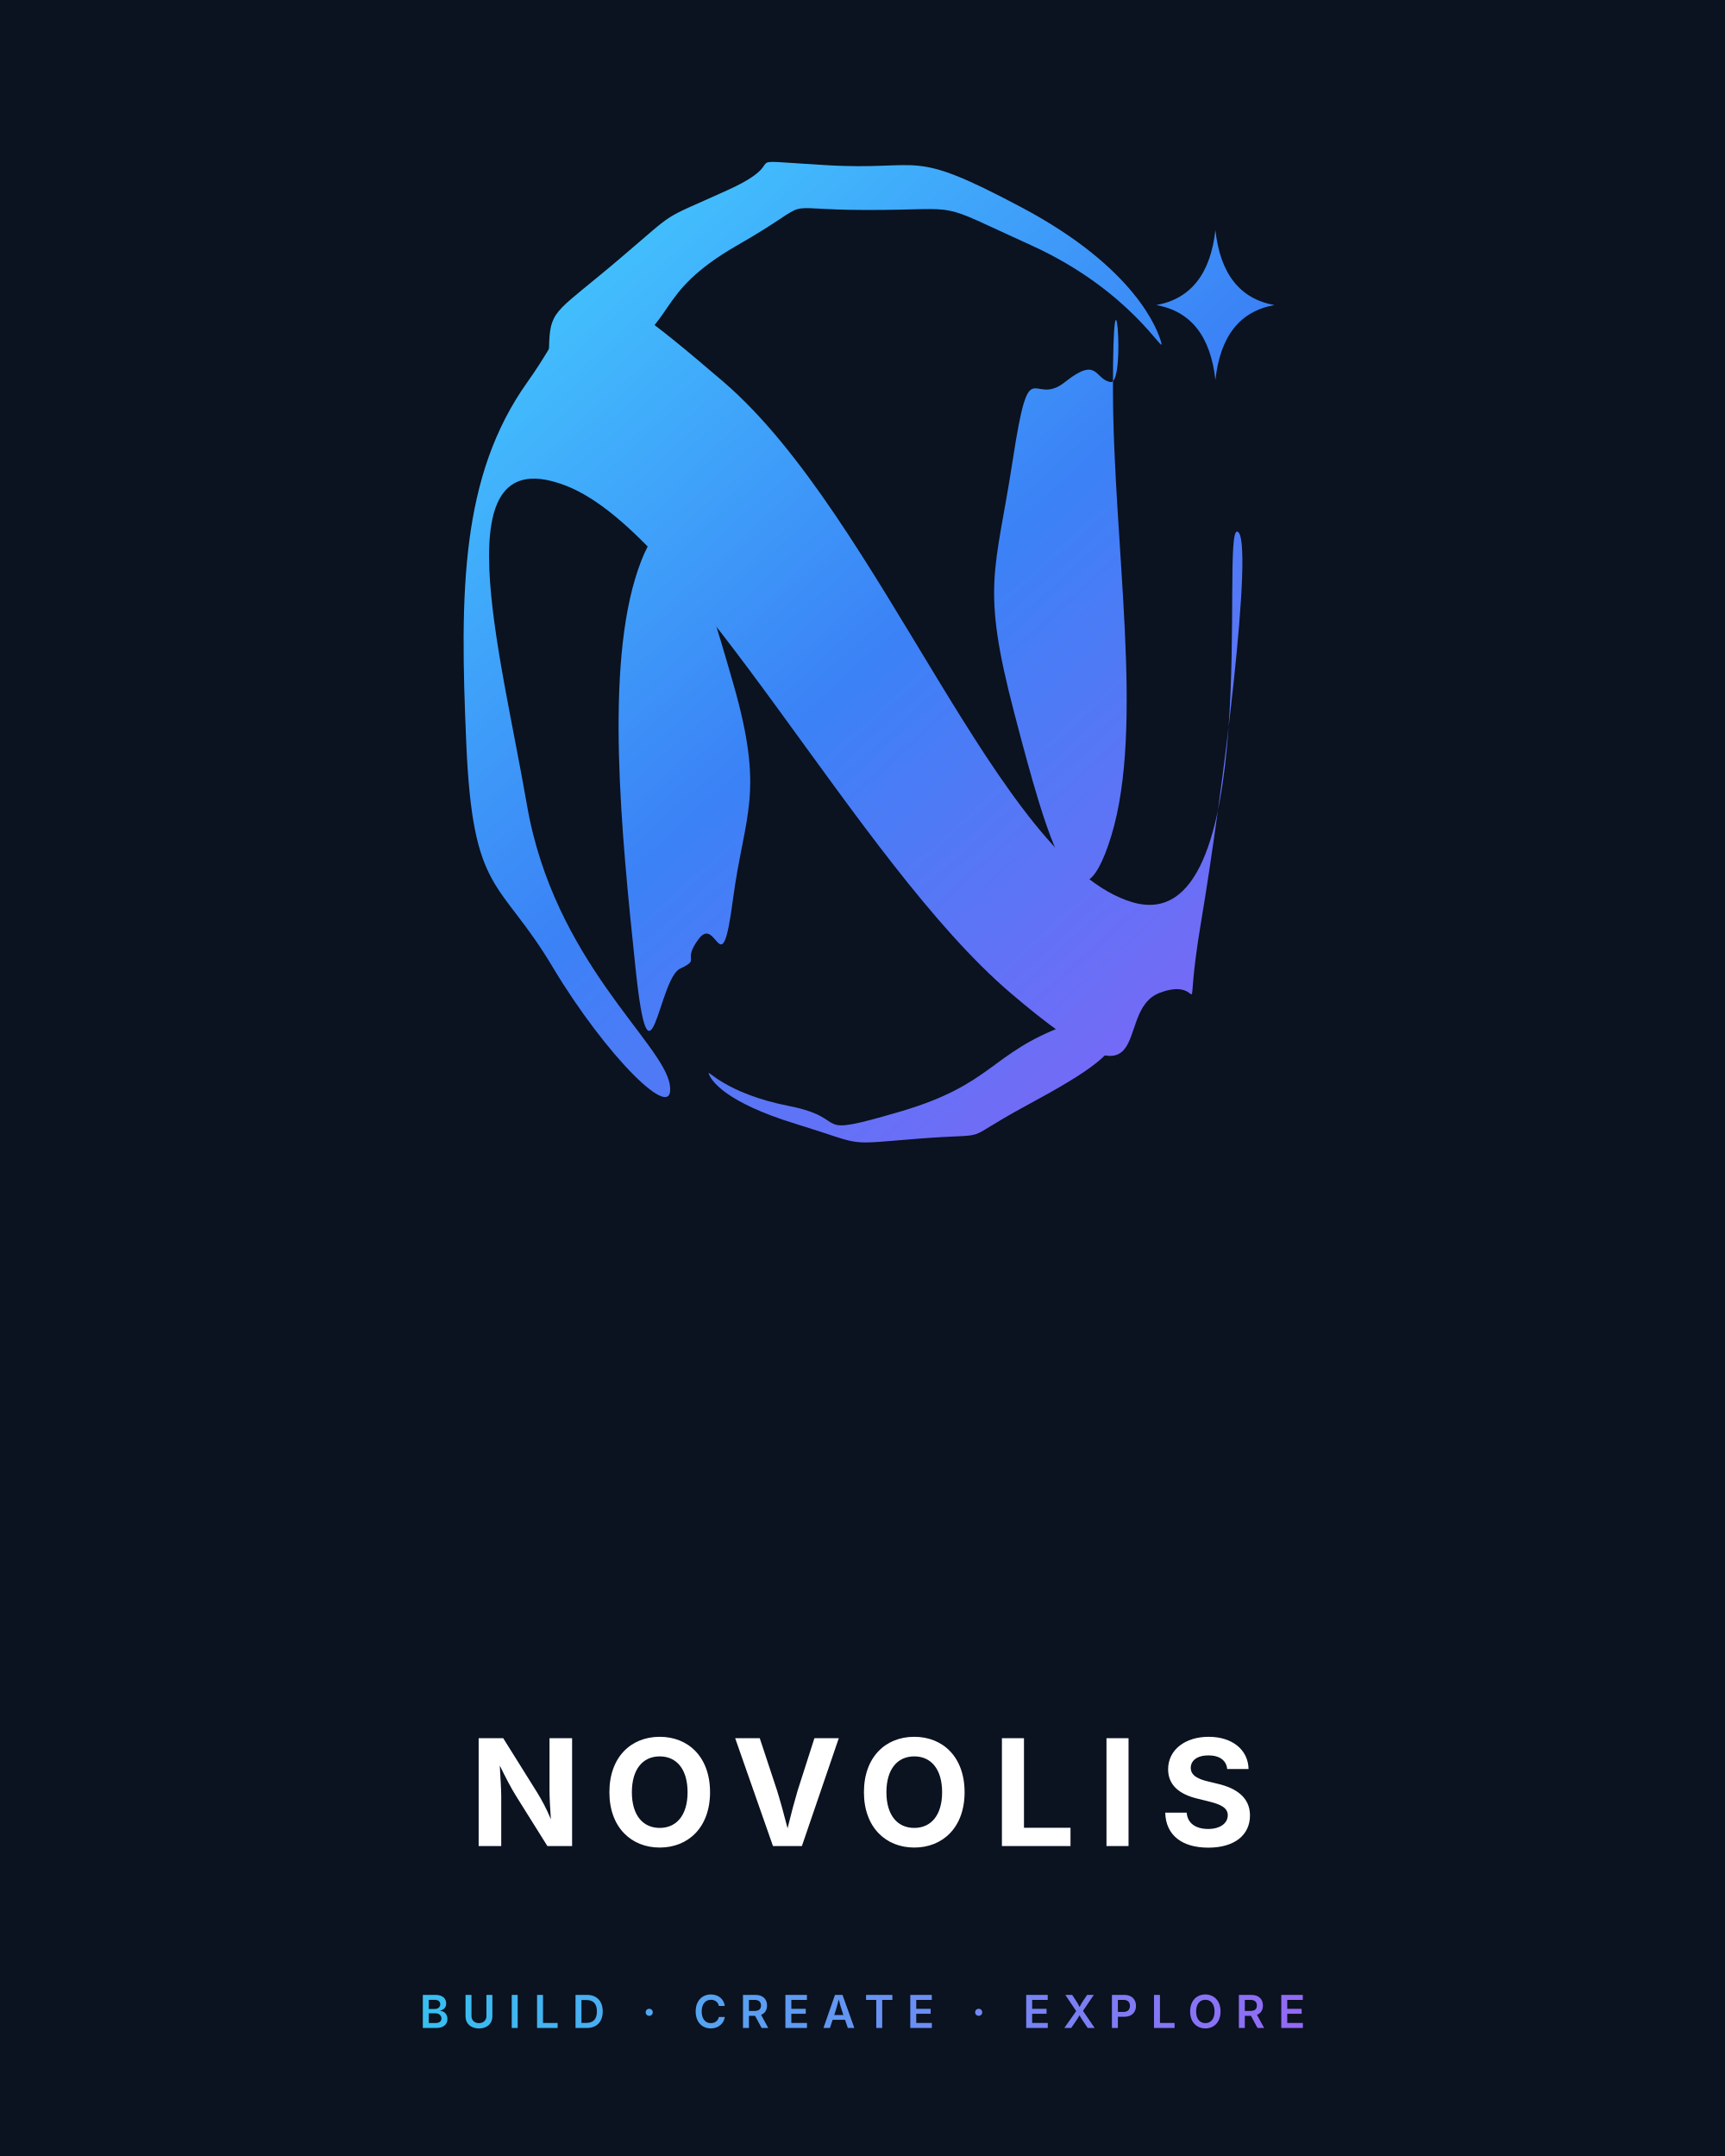
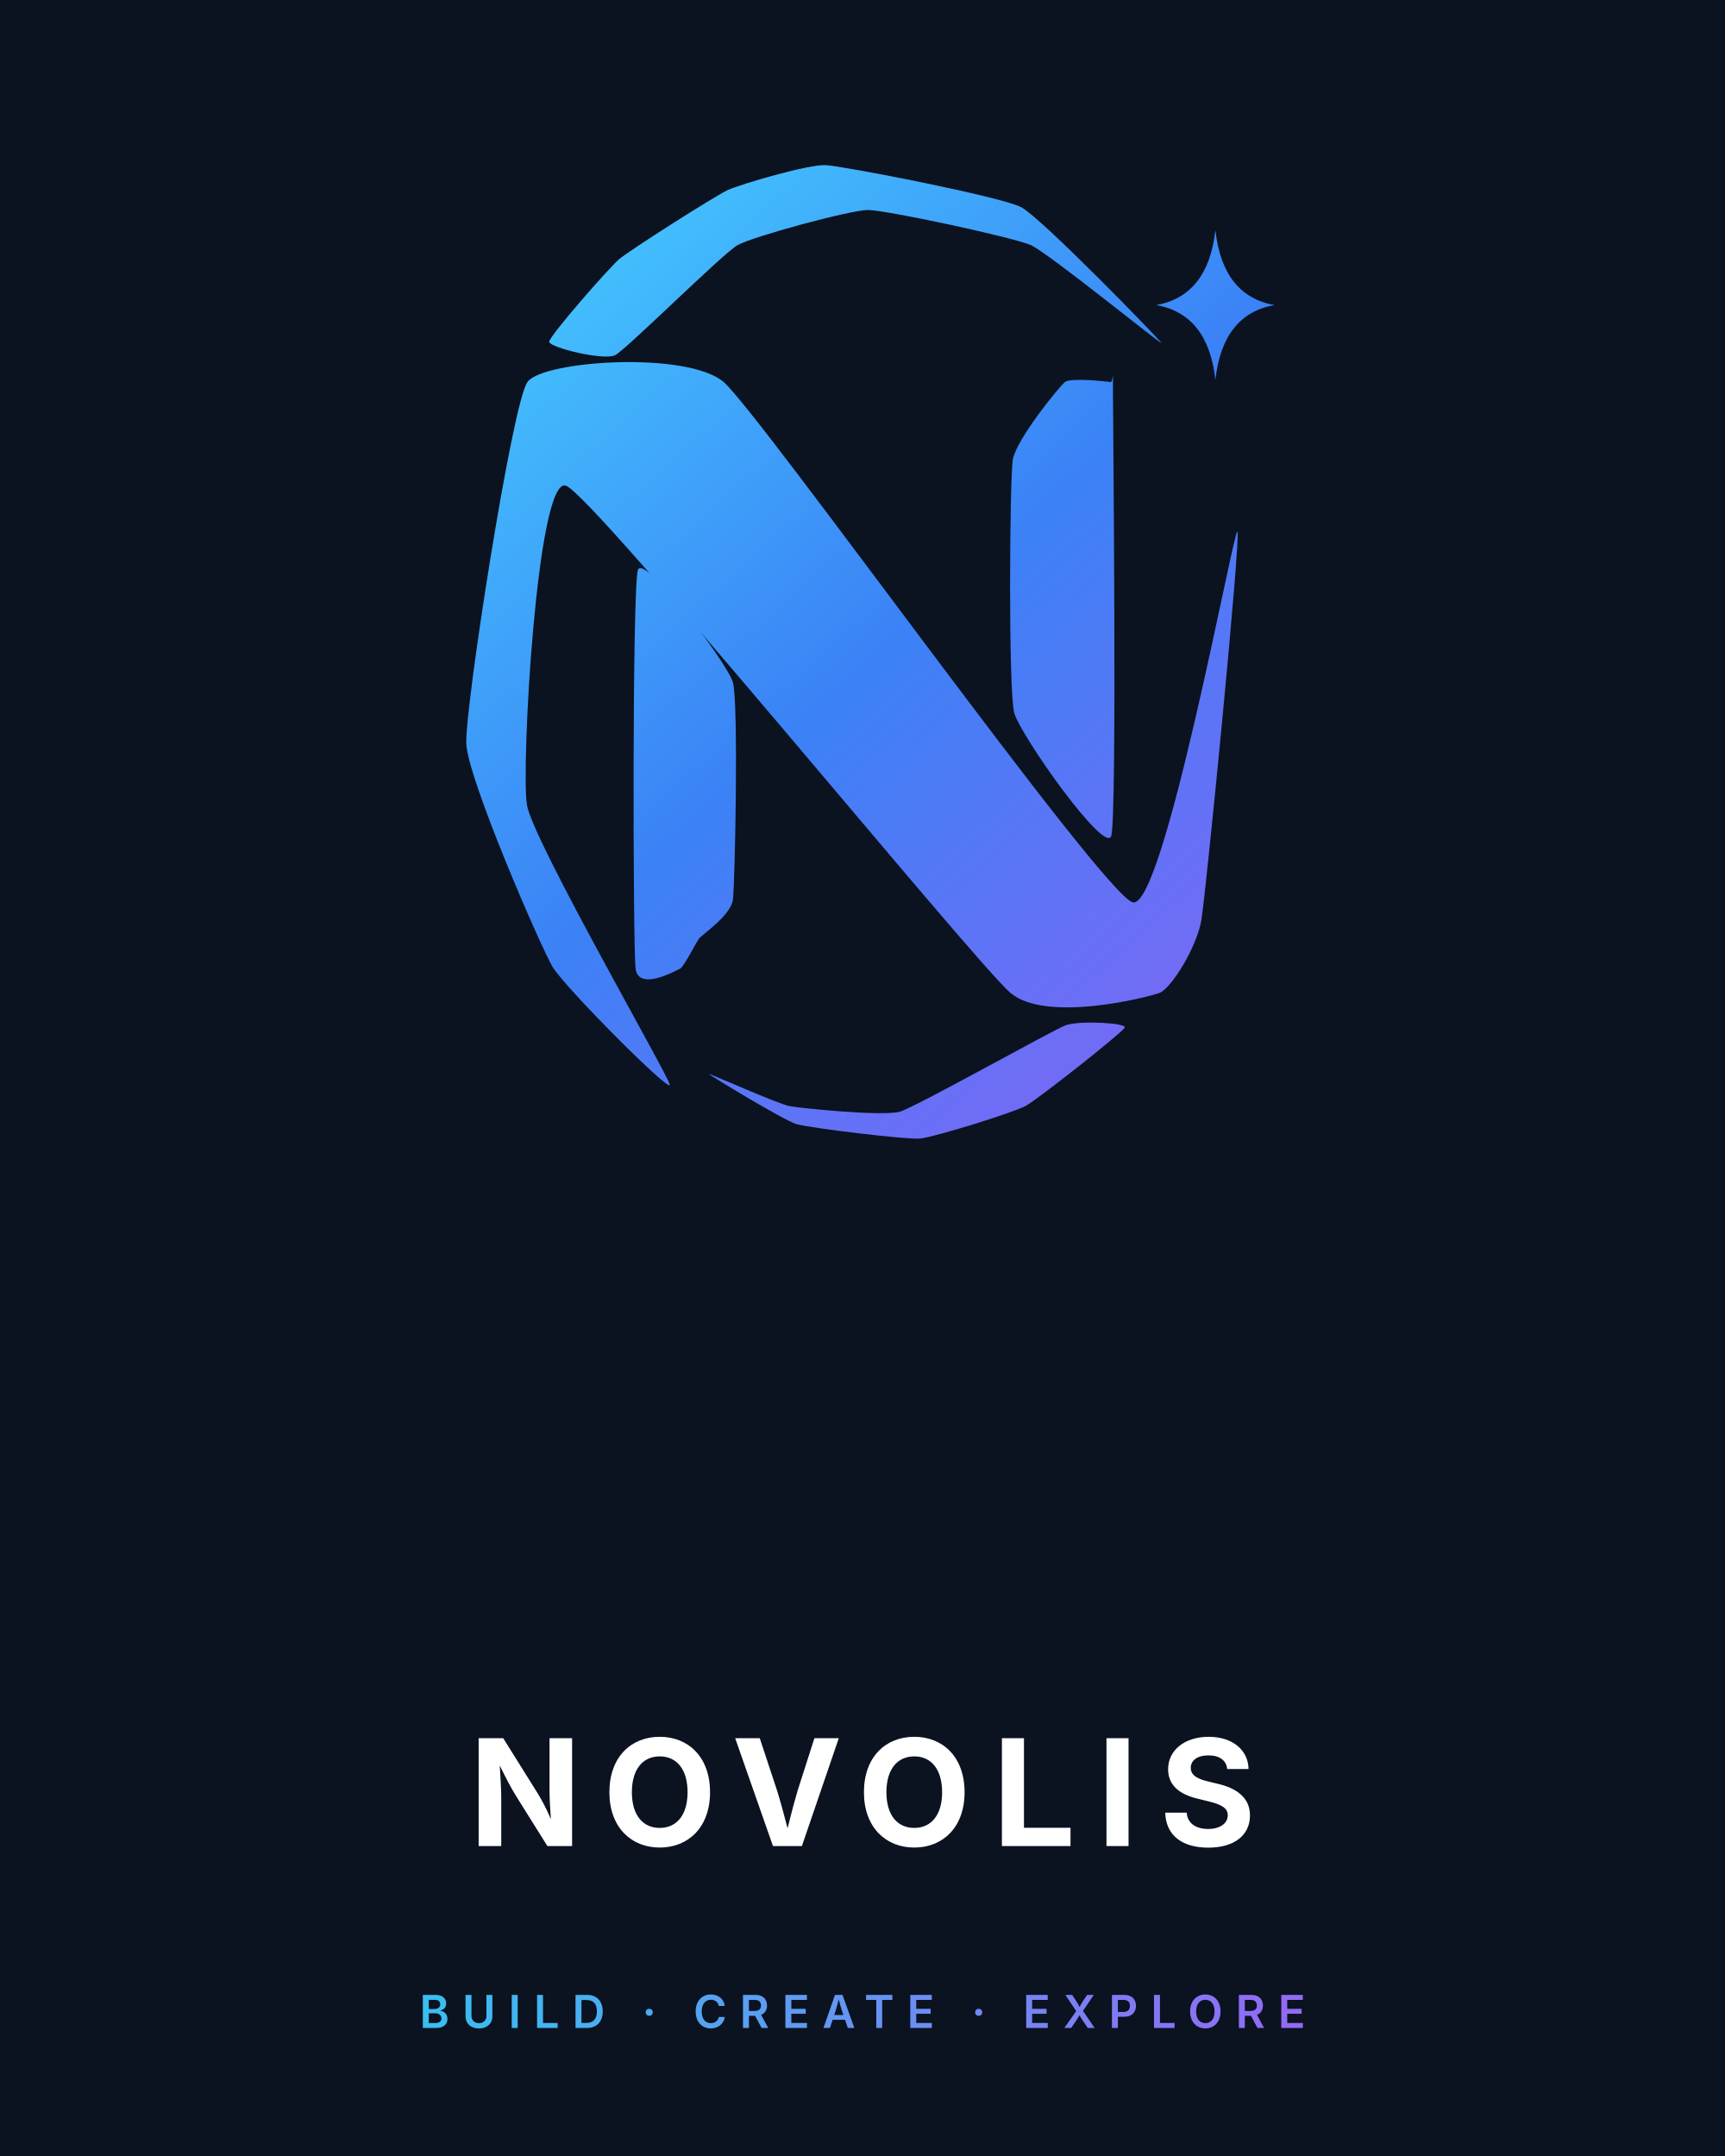
<svg xmlns="http://www.w3.org/2000/svg" viewBox="0 0 512 640" role="img" aria-label="Novolis">
  <defs>
    <linearGradient id="g" x1="14" y1="10" x2="86" y2="90" gradientUnits="userSpaceOnUse">
      <stop offset="0" stop-color="#45d4ff" />
      <stop offset="0.42" stop-color="#3b82f6" />
      <stop offset="1" stop-color="#a855f7" />
    </linearGradient>
    <linearGradient id="novolis-tagline" x1="64" y1="0" x2="448" y2="0" gradientUnits="userSpaceOnUse">
      <stop offset="0" stop-color="#22d3ee" />
      <stop offset="1" stop-color="#a855f7" />
    </linearGradient>
  </defs>
  <rect width="512" height="640" fill="#0b1220" />
  <g transform="translate(46 36) scale(4.2)">
-     <path fill="url(#g)" d="M32.52,16.53C28.00,18.84 27.76,17.88 27.86,15.58C27.96,13.27 28.52,13.39 32.81,9.74C37.10,6.10 35.51,7.12 40.48,4.86C45.44,2.60 40.36,2.69 47.41,3.10C54.47,3.52 53.17,1.80 61.23,6.08C69.29,10.35 70.89,14.76 71.12,15.67C71.35,16.59 68.96,11.96 61.91,8.76C54.87,5.57 57.45,6.27 50.39,6.27C43.33,6.27 47.24,5.28 41.16,8.76C35.09,12.25 37.04,14.21 32.52,16.53Z" />
-     <path fill="url(#g)" d="M54.05,71.90C48.54,72.33 50.38,72.43 45.31,70.87C40.24,69.32 39.30,67.77 39.14,67.33C38.97,66.90 40.23,68.70 44.82,69.60C49.41,70.51 46.00,71.94 52.64,70.00C59.28,68.05 58.95,65.91 64.36,63.89C69.76,61.87 69.49,62.12 68.53,64.06C67.57,66.00 66.45,66.94 61.52,69.60C56.60,72.27 59.56,71.47 54.05,71.90Z" />
-     <path fill="url(#g)" d="M67.58,50.51C65.20,58.27 63.08,50.84 60.72,41.80C58.35,32.76 59.40,31.87 60.62,23.93C61.84,15.98 61.96,20.30 64.31,18.43C66.66,16.56 66.38,18.24 67.53,18.43C68.68,18.62 67.68,8.09 67.70,18.99C67.72,29.90 69.95,42.76 67.58,50.51Z" />
-     <path fill="url(#g)" d="M37.11,59.89C35.58,60.60 34.97,69.44 33.96,59.86C32.95,50.28 31.79,38.59 34.13,31.71C36.47,24.84 38.56,31.72 40.84,39.65C43.13,47.58 41.66,48.87 40.84,55.03C40.03,61.19 39.72,56.11 38.45,57.76C37.18,59.42 38.64,59.17 37.11,59.89Z" />
-     <path fill="url(#g)" d="M36.38,68.09C36.85,71.06 31.84,66.03 28.10,59.77C24.36,53.50 22.46,54.74 22.00,43.99C21.53,33.25 21.59,25.08 26.32,18.43C31.05,11.79 29.06,8.87 40.19,18.43C51.31,27.99 59.65,52.45 69.09,55.20C78.53,57.95 75.23,28.68 76.49,29.00C77.75,29.33 75.38,47.97 73.95,56.45C72.52,64.92 74.51,60.26 71.00,61.60C67.49,62.94 71.35,70.92 60.45,61.60C49.54,52.28 37.93,29.20 29.05,25.76C20.17,22.31 24.39,37.33 26.29,48.34C28.20,59.35 35.91,65.12 36.38,68.09Z" />
+     <path fill="url(#g)" d="M32.52,16.53C31.72,16.94 27.84,15.98 27.86,15.58C27.87,15.17 32.06,10.38 32.81,9.74C33.57,9.10 39.60,5.26 40.48,4.86C41.35,4.46 46.17,3.03 47.41,3.10C48.66,3.17 59.81,5.32 61.23,6.08C62.65,6.83 71.08,15.51 71.12,15.67C71.16,15.83 63.16,9.33 61.91,8.76C60.67,8.20 51.64,6.27 50.39,6.27C49.15,6.27 42.23,8.15 41.16,8.76C40.09,9.38 33.32,16.12 32.52,16.53Z" />
+     <path fill="url(#g)" d="M54.05,71.90C53.08,71.98 46.21,71.15 45.31,70.87C44.42,70.60 39.17,67.41 39.14,67.33C39.11,67.26 44.01,69.44 44.82,69.60C45.63,69.76 51.46,70.34 52.64,70.00C53.81,69.65 63.40,64.25 64.36,63.89C65.31,63.54 68.70,63.72 68.53,64.06C68.36,64.41 62.39,69.13 61.52,69.60C60.65,70.07 55.03,71.82 54.05,71.90Z" />
+     <path fill="url(#g)" d="M67.58,50.51C67.16,51.88 61.14,43.39 60.72,41.80C60.30,40.20 60.40,25.33 60.62,23.93C60.84,22.52 63.89,18.76 64.31,18.43C64.72,18.10 67.33,18.40 67.53,18.43C67.73,18.47 67.70,17.07 67.70,18.99C67.70,20.92 68.00,49.14 67.58,50.51Z" />
+     <path fill="url(#g)" d="M37.11,59.89C36.84,60.01 34.14,61.55 33.96,59.86C33.78,58.17 33.72,32.93 34.13,31.71C34.54,30.50 40.44,38.25 40.84,39.65C41.25,41.05 40.99,53.94 40.84,55.03C40.70,56.12 38.68,57.47 38.45,57.76C38.23,58.06 37.38,59.76 37.11,59.89Z" />
+     <path fill="url(#g)" d="M36.38,68.09C36.49,68.78 28.96,61.21 28.10,59.77C27.24,58.32 22.10,46.47 22.00,43.99C21.89,41.51 25.23,19.97 26.32,18.43C27.41,16.90 37.62,16.23 40.19,18.43C42.75,20.64 66.91,54.57 69.09,55.20C71.27,55.83 76.20,28.93 76.49,29.00C76.78,29.08 74.28,54.49 73.95,56.45C73.62,58.40 71.81,61.29 71.00,61.60C70.19,61.91 62.97,63.75 60.45,61.60C57.93,59.45 31.10,26.55 29.05,25.76C27.00,24.96 25.85,45.80 26.29,48.34C26.73,50.88 36.27,67.41 36.38,68.09Z" />
    <path fill="url(#g)" d="M74.94,7.69Q75.45,12.33 79.11,12.99Q75.45,13.64 74.94,18.28Q74.42,13.64 70.76,12.99Q74.42,12.33 74.94,7.69Z" />
  </g>
  <text x="256" y="548" text-anchor="middle" fill="#ffffff" font-family="Inter, Segoe UI, system-ui, sans-serif" font-size="44" font-weight="700" letter-spacing="0.14em">NOVOLIS</text>
  <text x="256" y="602" text-anchor="middle" fill="url(#novolis-tagline)" font-family="Inter, Segoe UI, system-ui, sans-serif" font-size="13.5" font-weight="600" letter-spacing="0.28em">BUILD · CREATE · EXPLORE</text>
</svg>
